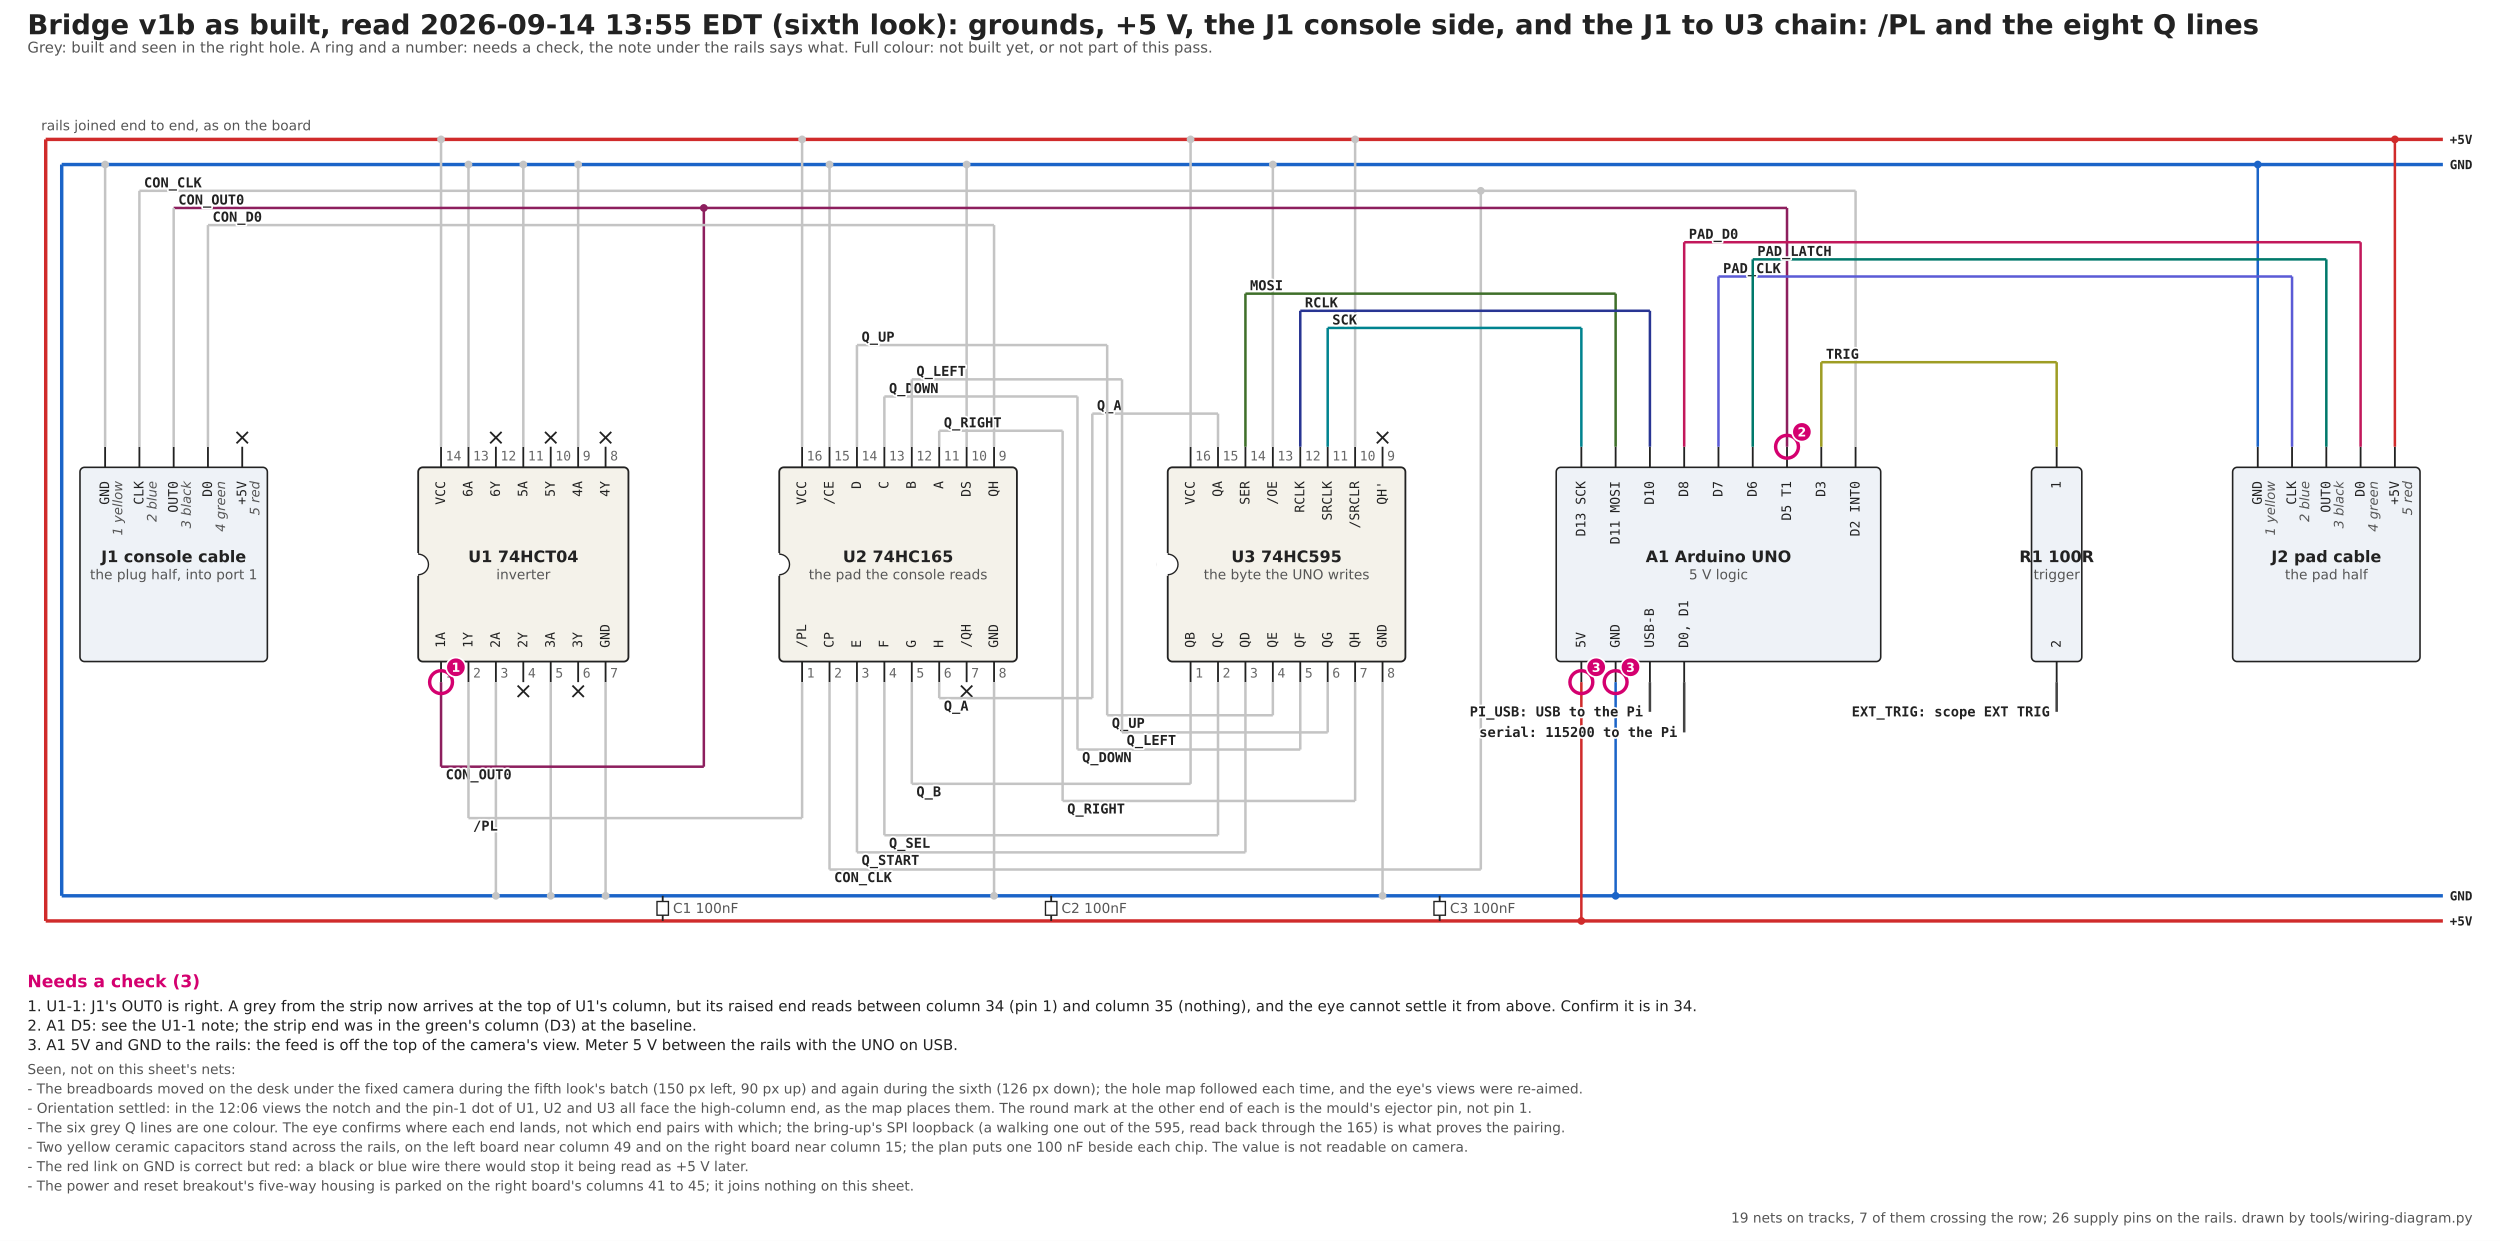
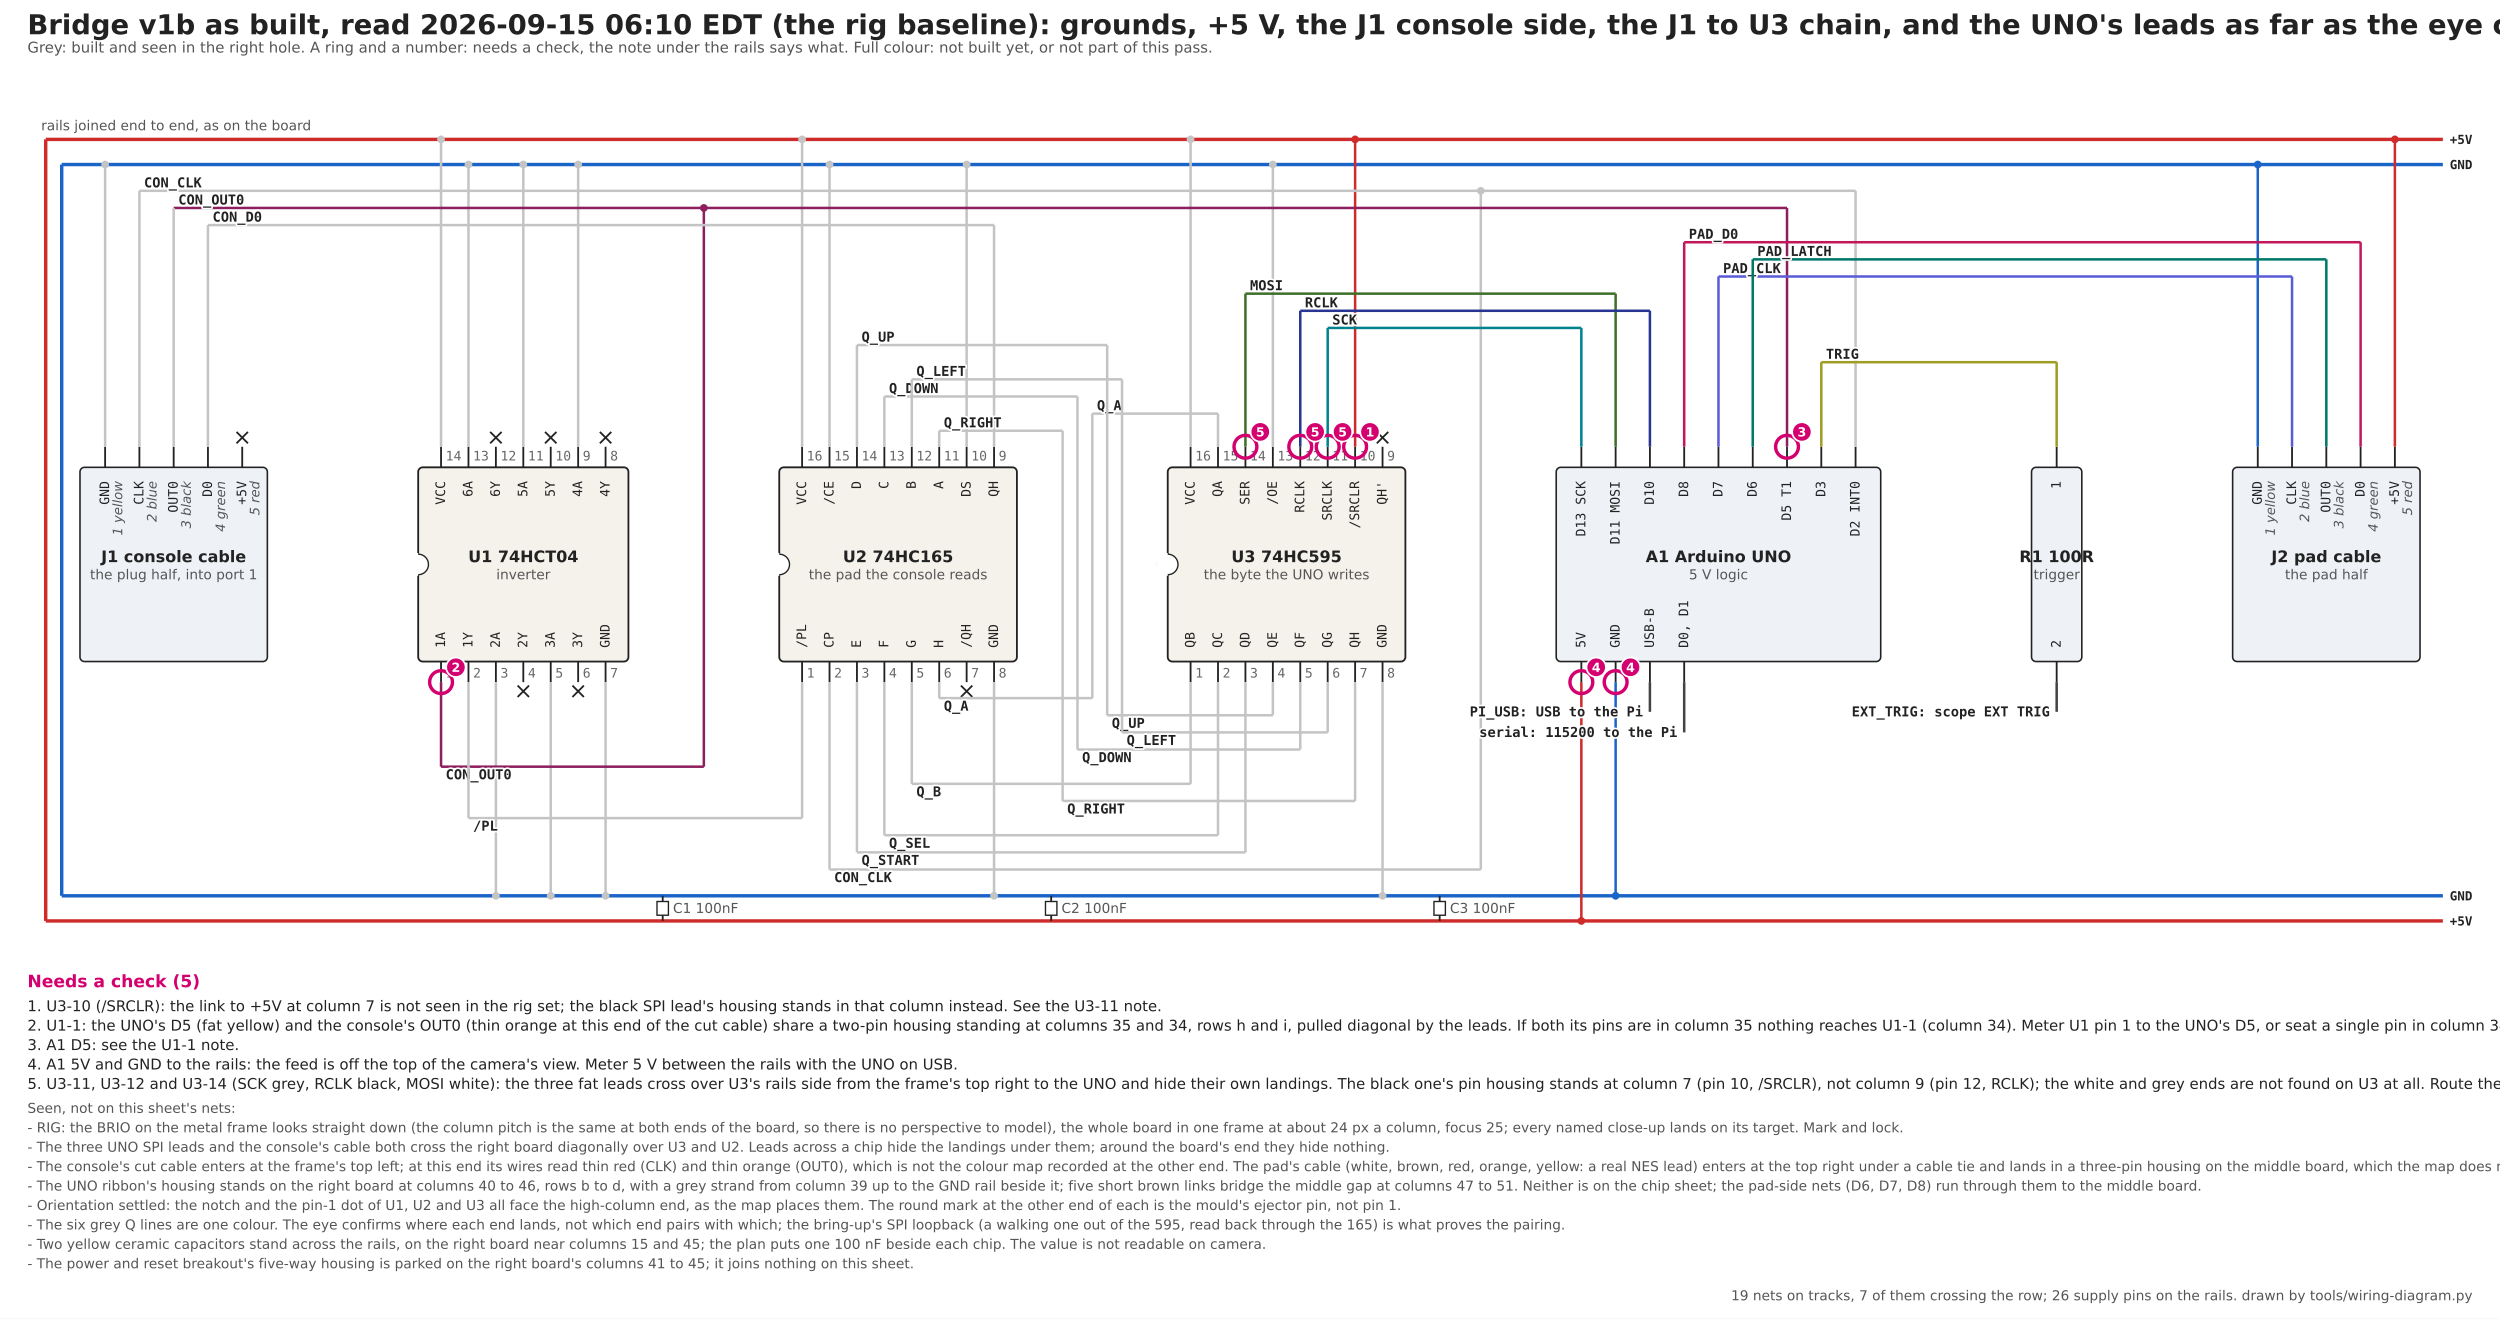
- <svg xmlns="http://www.w3.org/2000/svg" viewBox="0 0 2188 1086" width="2188" height="1086" role="img" aria-label="Bridge v1b wiring diagram">
+ <svg xmlns="http://www.w3.org/2000/svg" viewBox="0 0 2188 1154" width="2188" height="1154" role="img" aria-label="Bridge v1b wiring diagram">
  <style>
 text{font-family:ui-sans-serif,'DejaVu Sans',sans-serif;fill:#222}
 .title{font-size:24px;font-weight:700}
 .sub{font-size:13px;fill:#555}
 .ref{font-size:14px;font-weight:700}
 .note{font-size:12px;fill:#555}
 .pin{font-family:ui-monospace,'DejaVu Sans Mono',monospace;font-size:11.5px}
 .pinno{font-family:ui-monospace,'DejaVu Sans Mono',monospace;font-size:11.5px;fill:#666}
 .net{font-family:ui-monospace,'DejaVu Sans Mono',monospace;font-size:12px;font-weight:700;paint-order:stroke;stroke:#fff;stroke-width:3px;stroke-linejoin:round}
 .rail{font-family:ui-monospace,'DejaVu Sans Mono',monospace;font-size:11px;font-weight:700}
 .lead{font-size:11.5px;font-style:italic;fill:#555}
 .body{fill:#f4f2ea;stroke:#222;stroke-width:1.6}
 .hdr{fill:#eef2f7;stroke:#222;stroke-width:1.4}
 .cap{fill:#fff;stroke:#222;stroke-width:1.2}
 .stub{stroke:#222;stroke-width:1.6}
 .wire{fill:none;stroke-width:2.2;stroke-linejoin:miter}
 .railline{fill:none;stroke-width:3}
 .notch{fill:#fff;stroke:#222;stroke-width:1.2}
</style>
  <style>
 .ring{fill:none;stroke:#d4006f;stroke-width:3}
 .tag{font-family:ui-sans-serif,'DejaVu Sans',sans-serif;font-size:11px;font-weight:700;fill:#fff}
 .checknote{font-size:13px;fill:#222}
 .checkhead{font-size:15px;font-weight:700;fill:#d4006f}
</style>
-   <rect x="0" y="0" width="2188" height="1086" fill="#ffffff" />
+   <rect x="0" y="0" width="2188" height="1154" fill="#ffffff" />
  <g class="sheet-heading" data-height="60">
-     <text class="title" x="24.0" y="30.0" text-anchor="start">Bridge v1b as built, read 2026-09-14 13:55 EDT (sixth look): grounds, +5 V, the J1 console side, and the J1 to U3 chain: /PL and the eight Q lines</text>
+     <text class="title" x="24.0" y="30.0" text-anchor="start">Bridge v1b as built, read 2026-09-15 06:10 EDT (the rig baseline): grounds, +5 V, the J1 console side, the J1 to U3 chain, and the UNO's leads as far as the eye can follow them</text>
    <text class="sub" x="24.0" y="46.0" text-anchor="start">Grey: built and seen in the right hole. A ring and a number: needs a check, the note under the rails says what. Full colour: not built yet, or not part of this pass.</text>
  </g>
  <line class="railline" x1="40.0" y1="122.0" x2="2138.0" y2="122.0" stroke="#d02b2b" />
  <text class="rail" x="2144.0" y="126.0" text-anchor="start">+5V</text>
  <line class="railline" x1="40.0" y1="806.0" x2="2138.0" y2="806.0" stroke="#d02b2b" />
  <text class="rail" x="2144.0" y="810.0" text-anchor="start">+5V</text>
  <line class="railline" x1="40.0" y1="122.0" x2="40.0" y2="806.0" stroke="#d02b2b" />
  <line class="railline" x1="54.0" y1="144.0" x2="2138.0" y2="144.0" stroke="#1b64c8" />
  <text class="rail" x="2144.0" y="148.0" text-anchor="start">GND</text>
  <line class="railline" x1="54.0" y1="784.0" x2="2138.0" y2="784.0" stroke="#1b64c8" />
  <text class="rail" x="2144.0" y="788.0" text-anchor="start">GND</text>
  <line class="railline" x1="54.0" y1="144.0" x2="54.0" y2="784.0" stroke="#1b64c8" />
  <text class="note" x="36.0" y="114.0" text-anchor="start">rails joined end to end, as on the board</text>
  <rect class="hdr" x="70" y="409" width="164" height="170" rx="4" />
  <text class="ref" x="152.0" y="492.0" text-anchor="middle">J1 console cable</text>
  <text class="note" x="152.0" y="507.0" text-anchor="middle">the plug half, into port 1</text>
  <line class="stub" x1="92.0" y1="409.0" x2="92.0" y2="391.0" />
  <text class="pin" x="95.5" y="421.0" text-anchor="end" transform="rotate(-90 95.5 421.0)">GND</text>
  <text class="lead" x="107.0" y="421.0" text-anchor="end" transform="rotate(-90 107.0 421.0)">1 yellow</text>
  <line class="stub" x1="122.0" y1="409.0" x2="122.0" y2="391.0" />
  <text class="pin" x="125.5" y="421.0" text-anchor="end" transform="rotate(-90 125.5 421.0)">CLK</text>
  <text class="lead" x="137.0" y="421.0" text-anchor="end" transform="rotate(-90 137.0 421.0)">2 blue</text>
  <line class="stub" x1="152.0" y1="409.0" x2="152.0" y2="391.0" />
  <text class="pin" x="155.5" y="421.0" text-anchor="end" transform="rotate(-90 155.5 421.0)">OUT0</text>
  <text class="lead" x="167.0" y="421.0" text-anchor="end" transform="rotate(-90 167.0 421.0)">3 black</text>
  <line class="stub" x1="182.0" y1="409.0" x2="182.0" y2="391.0" />
  <text class="pin" x="185.5" y="421.0" text-anchor="end" transform="rotate(-90 185.5 421.0)">D0</text>
  <text class="lead" x="197.0" y="421.0" text-anchor="end" transform="rotate(-90 197.0 421.0)">4 green</text>
  <line class="stub" x1="212.0" y1="409.0" x2="212.0" y2="391.0" />
  <text class="pin" x="215.5" y="421.0" text-anchor="end" transform="rotate(-90 215.5 421.0)">+5V</text>
  <text class="lead" x="227.0" y="421.0" text-anchor="end" transform="rotate(-90 227.0 421.0)">5 red</text>
  <line class="stub" x1="207.0" y1="378.0" x2="217.0" y2="388.0" />
  <line class="stub" x1="207.0" y1="388.0" x2="217.0" y2="378.0" />
  <rect class="body" x="366" y="409" width="184" height="170" rx="4" />
  <circle class="notch" cx="366" cy="494.0" r="9" />
  <rect x="356" y="484.0" width="10" height="20" fill="#fff" />
  <text class="ref" x="458.0" y="492.0" text-anchor="middle">U1 74HCT04</text>
  <text class="note" x="458.0" y="507.0" text-anchor="middle">inverter</text>
  <line class="stub" x1="386.0" y1="579.0" x2="386.0" y2="597.0" />
  <text class="pinno" x="390.0" y="593.0" text-anchor="start">1</text>
  <text class="pin" x="389.5" y="567.0" text-anchor="start" transform="rotate(-90 389.5 567.0)">1A</text>
  <line class="stub" x1="386.0" y1="409.0" x2="386.0" y2="391.0" />
  <text class="pinno" x="390.0" y="403.0" text-anchor="start">14</text>
  <text class="pin" x="389.5" y="421.0" text-anchor="end" transform="rotate(-90 389.5 421.0)">VCC</text>
  <line class="stub" x1="410.0" y1="579.0" x2="410.0" y2="597.0" />
  <text class="pinno" x="414.0" y="593.0" text-anchor="start">2</text>
  <text class="pin" x="413.5" y="567.0" text-anchor="start" transform="rotate(-90 413.5 567.0)">1Y</text>
  <line class="stub" x1="410.0" y1="409.0" x2="410.0" y2="391.0" />
  <text class="pinno" x="414.0" y="403.0" text-anchor="start">13</text>
  <text class="pin" x="413.5" y="421.0" text-anchor="end" transform="rotate(-90 413.5 421.0)">6A</text>
  <line class="stub" x1="434.0" y1="579.0" x2="434.0" y2="597.0" />
  <text class="pinno" x="438.0" y="593.0" text-anchor="start">3</text>
  <text class="pin" x="437.5" y="567.0" text-anchor="start" transform="rotate(-90 437.5 567.0)">2A</text>
  <line class="stub" x1="434.0" y1="409.0" x2="434.0" y2="391.0" />
  <text class="pinno" x="438.0" y="403.0" text-anchor="start">12</text>
  <text class="pin" x="437.5" y="421.0" text-anchor="end" transform="rotate(-90 437.5 421.0)">6Y</text>
  <line class="stub" x1="458.0" y1="579.0" x2="458.0" y2="597.0" />
  <text class="pinno" x="462.0" y="593.0" text-anchor="start">4</text>
  <text class="pin" x="461.5" y="567.0" text-anchor="start" transform="rotate(-90 461.5 567.0)">2Y</text>
  <line class="stub" x1="458.0" y1="409.0" x2="458.0" y2="391.0" />
  <text class="pinno" x="462.0" y="403.0" text-anchor="start">11</text>
  <text class="pin" x="461.5" y="421.0" text-anchor="end" transform="rotate(-90 461.5 421.0)">5A</text>
  <line class="stub" x1="482.0" y1="579.0" x2="482.0" y2="597.0" />
  <text class="pinno" x="486.0" y="593.0" text-anchor="start">5</text>
  <text class="pin" x="485.5" y="567.0" text-anchor="start" transform="rotate(-90 485.5 567.0)">3A</text>
  <line class="stub" x1="482.0" y1="409.0" x2="482.0" y2="391.0" />
  <text class="pinno" x="486.0" y="403.0" text-anchor="start">10</text>
  <text class="pin" x="485.5" y="421.0" text-anchor="end" transform="rotate(-90 485.5 421.0)">5Y</text>
  <line class="stub" x1="506.0" y1="579.0" x2="506.0" y2="597.0" />
  <text class="pinno" x="510.0" y="593.0" text-anchor="start">6</text>
  <text class="pin" x="509.5" y="567.0" text-anchor="start" transform="rotate(-90 509.5 567.0)">3Y</text>
  <line class="stub" x1="506.0" y1="409.0" x2="506.0" y2="391.0" />
  <text class="pinno" x="510.0" y="403.0" text-anchor="start">9</text>
  <text class="pin" x="509.5" y="421.0" text-anchor="end" transform="rotate(-90 509.5 421.0)">4A</text>
  <line class="stub" x1="530.0" y1="579.0" x2="530.0" y2="597.0" />
  <text class="pinno" x="534.0" y="593.0" text-anchor="start">7</text>
  <text class="pin" x="533.5" y="567.0" text-anchor="start" transform="rotate(-90 533.5 567.0)">GND</text>
  <line class="stub" x1="530.0" y1="409.0" x2="530.0" y2="391.0" />
  <text class="pinno" x="534.0" y="403.0" text-anchor="start">8</text>
  <text class="pin" x="533.5" y="421.0" text-anchor="end" transform="rotate(-90 533.5 421.0)">4Y</text>
  <line class="stub" x1="453.0" y1="600.0" x2="463.0" y2="610.0" />
  <line class="stub" x1="453.0" y1="610.0" x2="463.0" y2="600.0" />
  <line class="stub" x1="501.0" y1="600.0" x2="511.0" y2="610.0" />
  <line class="stub" x1="501.0" y1="610.0" x2="511.0" y2="600.0" />
  <line class="stub" x1="525.0" y1="378.0" x2="535.0" y2="388.0" />
  <line class="stub" x1="525.0" y1="388.0" x2="535.0" y2="378.0" />
  <line class="stub" x1="477.0" y1="378.0" x2="487.0" y2="388.0" />
  <line class="stub" x1="477.0" y1="388.0" x2="487.0" y2="378.0" />
  <line class="stub" x1="429.0" y1="378.0" x2="439.0" y2="388.0" />
  <line class="stub" x1="429.0" y1="388.0" x2="439.0" y2="378.0" />
  <rect class="body" x="682" y="409" width="208" height="170" rx="4" />
  <circle class="notch" cx="682" cy="494.0" r="9" />
  <rect x="672" y="484.0" width="10" height="20" fill="#fff" />
  <text class="ref" x="786.0" y="492.0" text-anchor="middle">U2 74HC165</text>
  <text class="note" x="786.0" y="507.0" text-anchor="middle">the pad the console reads</text>
  <line class="stub" x1="702.0" y1="579.0" x2="702.0" y2="597.0" />
  <text class="pinno" x="706.0" y="593.0" text-anchor="start">1</text>
  <text class="pin" x="705.5" y="567.0" text-anchor="start" transform="rotate(-90 705.5 567.0)">/PL</text>
  <line class="stub" x1="702.0" y1="409.0" x2="702.0" y2="391.0" />
  <text class="pinno" x="706.0" y="403.0" text-anchor="start">16</text>
  <text class="pin" x="705.5" y="421.0" text-anchor="end" transform="rotate(-90 705.5 421.0)">VCC</text>
  <line class="stub" x1="726.0" y1="579.0" x2="726.0" y2="597.0" />
  <text class="pinno" x="730.0" y="593.0" text-anchor="start">2</text>
  <text class="pin" x="729.5" y="567.0" text-anchor="start" transform="rotate(-90 729.5 567.0)">CP</text>
  <line class="stub" x1="726.0" y1="409.0" x2="726.0" y2="391.0" />
  <text class="pinno" x="730.0" y="403.0" text-anchor="start">15</text>
  <text class="pin" x="729.5" y="421.0" text-anchor="end" transform="rotate(-90 729.5 421.0)">/CE</text>
  <line class="stub" x1="750.0" y1="579.0" x2="750.0" y2="597.0" />
  <text class="pinno" x="754.0" y="593.0" text-anchor="start">3</text>
  <text class="pin" x="753.5" y="567.0" text-anchor="start" transform="rotate(-90 753.5 567.0)">E</text>
  <line class="stub" x1="750.0" y1="409.0" x2="750.0" y2="391.0" />
  <text class="pinno" x="754.0" y="403.0" text-anchor="start">14</text>
  <text class="pin" x="753.5" y="421.0" text-anchor="end" transform="rotate(-90 753.5 421.0)">D</text>
  <line class="stub" x1="774.0" y1="579.0" x2="774.0" y2="597.0" />
  <text class="pinno" x="778.0" y="593.0" text-anchor="start">4</text>
  <text class="pin" x="777.5" y="567.0" text-anchor="start" transform="rotate(-90 777.5 567.0)">F</text>
  <line class="stub" x1="774.0" y1="409.0" x2="774.0" y2="391.0" />
  <text class="pinno" x="778.0" y="403.0" text-anchor="start">13</text>
  <text class="pin" x="777.5" y="421.0" text-anchor="end" transform="rotate(-90 777.5 421.0)">C</text>
  <line class="stub" x1="798.0" y1="579.0" x2="798.0" y2="597.0" />
  <text class="pinno" x="802.0" y="593.0" text-anchor="start">5</text>
  <text class="pin" x="801.5" y="567.0" text-anchor="start" transform="rotate(-90 801.5 567.0)">G</text>
  <line class="stub" x1="798.0" y1="409.0" x2="798.0" y2="391.0" />
  <text class="pinno" x="802.0" y="403.0" text-anchor="start">12</text>
  <text class="pin" x="801.5" y="421.0" text-anchor="end" transform="rotate(-90 801.5 421.0)">B</text>
  <line class="stub" x1="822.0" y1="579.0" x2="822.0" y2="597.0" />
  <text class="pinno" x="826.0" y="593.0" text-anchor="start">6</text>
  <text class="pin" x="825.5" y="567.0" text-anchor="start" transform="rotate(-90 825.5 567.0)">H</text>
  <line class="stub" x1="822.0" y1="409.0" x2="822.0" y2="391.0" />
  <text class="pinno" x="826.0" y="403.0" text-anchor="start">11</text>
  <text class="pin" x="825.5" y="421.0" text-anchor="end" transform="rotate(-90 825.5 421.0)">A</text>
  <line class="stub" x1="846.0" y1="579.0" x2="846.0" y2="597.0" />
  <text class="pinno" x="850.0" y="593.0" text-anchor="start">7</text>
  <text class="pin" x="849.5" y="567.0" text-anchor="start" transform="rotate(-90 849.5 567.0)">/QH</text>
  <line class="stub" x1="846.0" y1="409.0" x2="846.0" y2="391.0" />
  <text class="pinno" x="850.0" y="403.0" text-anchor="start">10</text>
  <text class="pin" x="849.5" y="421.0" text-anchor="end" transform="rotate(-90 849.5 421.0)">DS</text>
  <line class="stub" x1="870.0" y1="579.0" x2="870.0" y2="597.0" />
  <text class="pinno" x="874.0" y="593.0" text-anchor="start">8</text>
  <text class="pin" x="873.5" y="567.0" text-anchor="start" transform="rotate(-90 873.5 567.0)">GND</text>
  <line class="stub" x1="870.0" y1="409.0" x2="870.0" y2="391.0" />
  <text class="pinno" x="874.0" y="403.0" text-anchor="start">9</text>
  <text class="pin" x="873.5" y="421.0" text-anchor="end" transform="rotate(-90 873.5 421.0)">QH</text>
  <line class="stub" x1="841.0" y1="600.0" x2="851.0" y2="610.0" />
  <line class="stub" x1="841.0" y1="610.0" x2="851.0" y2="600.0" />
  <rect class="body" x="1022" y="409" width="208" height="170" rx="4" />
  <circle class="notch" cx="1022" cy="494.0" r="9" />
  <rect x="1012" y="484.0" width="10" height="20" fill="#fff" />
  <text class="ref" x="1126.0" y="492.0" text-anchor="middle">U3 74HC595</text>
  <text class="note" x="1126.0" y="507.0" text-anchor="middle">the byte the UNO writes</text>
  <line class="stub" x1="1042.0" y1="579.0" x2="1042.0" y2="597.0" />
  <text class="pinno" x="1046.0" y="593.0" text-anchor="start">1</text>
  <text class="pin" x="1045.5" y="567.0" text-anchor="start" transform="rotate(-90 1045.5 567.0)">QB</text>
  <line class="stub" x1="1042.0" y1="409.0" x2="1042.0" y2="391.0" />
  <text class="pinno" x="1046.0" y="403.0" text-anchor="start">16</text>
  <text class="pin" x="1045.5" y="421.0" text-anchor="end" transform="rotate(-90 1045.5 421.0)">VCC</text>
  <line class="stub" x1="1066.0" y1="579.0" x2="1066.0" y2="597.0" />
  <text class="pinno" x="1070.0" y="593.0" text-anchor="start">2</text>
  <text class="pin" x="1069.5" y="567.0" text-anchor="start" transform="rotate(-90 1069.5 567.0)">QC</text>
  <line class="stub" x1="1066.0" y1="409.0" x2="1066.0" y2="391.0" />
  <text class="pinno" x="1070.0" y="403.0" text-anchor="start">15</text>
  <text class="pin" x="1069.5" y="421.0" text-anchor="end" transform="rotate(-90 1069.5 421.0)">QA</text>
  <line class="stub" x1="1090.0" y1="579.0" x2="1090.0" y2="597.0" />
  <text class="pinno" x="1094.0" y="593.0" text-anchor="start">3</text>
  <text class="pin" x="1093.5" y="567.0" text-anchor="start" transform="rotate(-90 1093.5 567.0)">QD</text>
  <line class="stub" x1="1090.0" y1="409.0" x2="1090.0" y2="391.0" />
  <text class="pinno" x="1094.0" y="403.0" text-anchor="start">14</text>
  <text class="pin" x="1093.5" y="421.0" text-anchor="end" transform="rotate(-90 1093.5 421.0)">SER</text>
  <line class="stub" x1="1114.0" y1="579.0" x2="1114.0" y2="597.0" />
  <text class="pinno" x="1118.0" y="593.0" text-anchor="start">4</text>
  <text class="pin" x="1117.5" y="567.0" text-anchor="start" transform="rotate(-90 1117.5 567.0)">QE</text>
  <line class="stub" x1="1114.0" y1="409.0" x2="1114.0" y2="391.0" />
  <text class="pinno" x="1118.0" y="403.0" text-anchor="start">13</text>
  <text class="pin" x="1117.5" y="421.0" text-anchor="end" transform="rotate(-90 1117.5 421.0)">/OE</text>
  <line class="stub" x1="1138.0" y1="579.0" x2="1138.0" y2="597.0" />
  <text class="pinno" x="1142.0" y="593.0" text-anchor="start">5</text>
  <text class="pin" x="1141.5" y="567.0" text-anchor="start" transform="rotate(-90 1141.5 567.0)">QF</text>
  <line class="stub" x1="1138.0" y1="409.0" x2="1138.0" y2="391.0" />
  <text class="pinno" x="1142.0" y="403.0" text-anchor="start">12</text>
  <text class="pin" x="1141.5" y="421.0" text-anchor="end" transform="rotate(-90 1141.5 421.0)">RCLK</text>
  <line class="stub" x1="1162.0" y1="579.0" x2="1162.0" y2="597.0" />
  <text class="pinno" x="1166.0" y="593.0" text-anchor="start">6</text>
  <text class="pin" x="1165.5" y="567.0" text-anchor="start" transform="rotate(-90 1165.5 567.0)">QG</text>
  <line class="stub" x1="1162.0" y1="409.0" x2="1162.0" y2="391.0" />
  <text class="pinno" x="1166.0" y="403.0" text-anchor="start">11</text>
  <text class="pin" x="1165.5" y="421.0" text-anchor="end" transform="rotate(-90 1165.5 421.0)">SRCLK</text>
  <line class="stub" x1="1186.0" y1="579.0" x2="1186.0" y2="597.0" />
  <text class="pinno" x="1190.0" y="593.0" text-anchor="start">7</text>
  <text class="pin" x="1189.5" y="567.0" text-anchor="start" transform="rotate(-90 1189.5 567.0)">QH</text>
  <line class="stub" x1="1186.0" y1="409.0" x2="1186.0" y2="391.0" />
  <text class="pinno" x="1190.0" y="403.0" text-anchor="start">10</text>
  <text class="pin" x="1189.5" y="421.0" text-anchor="end" transform="rotate(-90 1189.5 421.0)">/SRCLR</text>
  <line class="stub" x1="1210.0" y1="579.0" x2="1210.0" y2="597.0" />
  <text class="pinno" x="1214.0" y="593.0" text-anchor="start">8</text>
  <text class="pin" x="1213.5" y="567.0" text-anchor="start" transform="rotate(-90 1213.5 567.0)">GND</text>
  <line class="stub" x1="1210.0" y1="409.0" x2="1210.0" y2="391.0" />
  <text class="pinno" x="1214.0" y="403.0" text-anchor="start">9</text>
  <text class="pin" x="1213.5" y="421.0" text-anchor="end" transform="rotate(-90 1213.5 421.0)">QH'</text>
  <line class="stub" x1="1205.0" y1="378.0" x2="1215.0" y2="388.0" />
  <line class="stub" x1="1205.0" y1="388.0" x2="1215.0" y2="378.0" />
  <rect class="hdr" x="1362" y="409" width="284" height="170" rx="4" />
  <text class="ref" x="1504.0" y="492.0" text-anchor="middle">A1 Arduino UNO</text>
  <text class="note" x="1504.0" y="507.0" text-anchor="middle">5 V logic</text>
  <line class="stub" x1="1384.0" y1="409.0" x2="1384.0" y2="391.0" />
  <text class="pin" x="1387.5" y="421.0" text-anchor="end" transform="rotate(-90 1387.5 421.0)">D13 SCK</text>
  <line class="stub" x1="1414.0" y1="409.0" x2="1414.0" y2="391.0" />
  <text class="pin" x="1417.5" y="421.0" text-anchor="end" transform="rotate(-90 1417.5 421.0)">D11 MOSI</text>
  <line class="stub" x1="1444.0" y1="409.0" x2="1444.0" y2="391.0" />
  <text class="pin" x="1447.5" y="421.0" text-anchor="end" transform="rotate(-90 1447.5 421.0)">D10</text>
  <line class="stub" x1="1474.0" y1="409.0" x2="1474.0" y2="391.0" />
  <text class="pin" x="1477.5" y="421.0" text-anchor="end" transform="rotate(-90 1477.5 421.0)">D8</text>
  <line class="stub" x1="1504.0" y1="409.0" x2="1504.0" y2="391.0" />
  <text class="pin" x="1507.5" y="421.0" text-anchor="end" transform="rotate(-90 1507.5 421.0)">D7</text>
  <line class="stub" x1="1534.0" y1="409.0" x2="1534.0" y2="391.0" />
  <text class="pin" x="1537.5" y="421.0" text-anchor="end" transform="rotate(-90 1537.5 421.0)">D6</text>
  <line class="stub" x1="1564.0" y1="409.0" x2="1564.0" y2="391.0" />
  <text class="pin" x="1567.5" y="421.0" text-anchor="end" transform="rotate(-90 1567.5 421.0)">D5 T1</text>
  <line class="stub" x1="1594.0" y1="409.0" x2="1594.0" y2="391.0" />
  <text class="pin" x="1597.5" y="421.0" text-anchor="end" transform="rotate(-90 1597.5 421.0)">D3</text>
  <line class="stub" x1="1624.0" y1="409.0" x2="1624.0" y2="391.0" />
  <text class="pin" x="1627.5" y="421.0" text-anchor="end" transform="rotate(-90 1627.5 421.0)">D2 INT0</text>
  <line class="stub" x1="1384.0" y1="579.0" x2="1384.0" y2="597.0" />
  <text class="pin" x="1387.5" y="567.0" text-anchor="start" transform="rotate(-90 1387.5 567.0)">5V</text>
  <line class="stub" x1="1414.0" y1="579.0" x2="1414.0" y2="597.0" />
  <text class="pin" x="1417.5" y="567.0" text-anchor="start" transform="rotate(-90 1417.5 567.0)">GND</text>
  <line class="stub" x1="1444.0" y1="579.0" x2="1444.0" y2="597.0" />
  <text class="pin" x="1447.5" y="567.0" text-anchor="start" transform="rotate(-90 1447.5 567.0)">USB-B</text>
  <line class="stub" x1="1474.0" y1="579.0" x2="1474.0" y2="597.0" />
  <text class="pin" x="1477.5" y="567.0" text-anchor="start" transform="rotate(-90 1477.5 567.0)">D0, D1</text>
  <rect class="hdr" x="1778" y="409" width="44" height="170" rx="4" />
  <text class="ref" x="1800.0" y="492.0" text-anchor="middle">R1 100R</text>
  <text class="note" x="1800.0" y="507.0" text-anchor="middle">trigger</text>
  <line class="stub" x1="1800.0" y1="409.0" x2="1800.0" y2="391.0" />
  <text class="pin" x="1803.5" y="421.0" text-anchor="end" transform="rotate(-90 1803.5 421.0)">1</text>
  <line class="stub" x1="1800.0" y1="579.0" x2="1800.0" y2="597.0" />
  <text class="pin" x="1803.5" y="567.0" text-anchor="start" transform="rotate(-90 1803.5 567.0)">2</text>
  <rect class="hdr" x="1954" y="409" width="164" height="170" rx="4" />
  <text class="ref" x="2036.0" y="492.0" text-anchor="middle">J2 pad cable</text>
  <text class="note" x="2036.0" y="507.0" text-anchor="middle">the pad half</text>
  <line class="stub" x1="1976.0" y1="409.0" x2="1976.0" y2="391.0" />
  <text class="pin" x="1979.5" y="421.0" text-anchor="end" transform="rotate(-90 1979.5 421.0)">GND</text>
  <text class="lead" x="1991.0" y="421.0" text-anchor="end" transform="rotate(-90 1991.0 421.0)">1 yellow</text>
  <line class="stub" x1="2006.0" y1="409.0" x2="2006.0" y2="391.0" />
  <text class="pin" x="2009.5" y="421.0" text-anchor="end" transform="rotate(-90 2009.5 421.0)">CLK</text>
  <text class="lead" x="2021.0" y="421.0" text-anchor="end" transform="rotate(-90 2021.0 421.0)">2 blue</text>
  <line class="stub" x1="2036.0" y1="409.0" x2="2036.0" y2="391.0" />
  <text class="pin" x="2039.5" y="421.0" text-anchor="end" transform="rotate(-90 2039.5 421.0)">OUT0</text>
  <text class="lead" x="2051.0" y="421.0" text-anchor="end" transform="rotate(-90 2051.0 421.0)">3 black</text>
  <line class="stub" x1="2066.0" y1="409.0" x2="2066.0" y2="391.0" />
  <text class="pin" x="2069.5" y="421.0" text-anchor="end" transform="rotate(-90 2069.5 421.0)">D0</text>
  <text class="lead" x="2081.0" y="421.0" text-anchor="end" transform="rotate(-90 2081.0 421.0)">4 green</text>
  <line class="stub" x1="2096.0" y1="409.0" x2="2096.0" y2="391.0" />
  <text class="pin" x="2099.5" y="421.0" text-anchor="end" transform="rotate(-90 2099.5 421.0)">+5V</text>
  <text class="lead" x="2111.0" y="421.0" text-anchor="end" transform="rotate(-90 2111.0 421.0)">5 red</text>
  <line class="stub" x1="580.0" y1="784.0" x2="580.0" y2="806.0" />
  <rect class="cap" x="575" y="789.0" width="10" height="12" />
  <text class="note" x="589.0" y="799.0" text-anchor="start">C1 100nF</text>
  <line class="stub" x1="920.0" y1="784.0" x2="920.0" y2="806.0" />
  <rect class="cap" x="915" y="789.0" width="10" height="12" />
  <text class="note" x="929.0" y="799.0" text-anchor="start">C2 100nF</text>
  <line class="stub" x1="1260.0" y1="784.0" x2="1260.0" y2="806.0" />
  <rect class="cap" x="1255" y="789.0" width="10" height="12" />
  <text class="note" x="1269.0" y="799.0" text-anchor="start">C3 100nF</text>
  <line class="wire" x1="386.0" y1="391.0" x2="386.0" y2="122.0" stroke="#c4c4c4" />
  <circle cx="386.0" cy="122.0" r="3.4" fill="#c4c4c4" />
  <line class="wire" x1="702.0" y1="391.0" x2="702.0" y2="122.0" stroke="#c4c4c4" />
  <circle cx="702.0" cy="122.0" r="3.4" fill="#c4c4c4" />
  <line class="wire" x1="2096.0" y1="391.0" x2="2096.0" y2="122.0" stroke="#d02b2b" />
  <circle cx="2096.0" cy="122.0" r="3.4" fill="#d02b2b" />
  <line class="wire" x1="1384.0" y1="597.0" x2="1384.0" y2="806.0" stroke="#d02b2b" />
  <circle cx="1384.0" cy="806.0" r="3.4" fill="#d02b2b" />
-   <line class="wire" x1="1186.0" y1="391.0" x2="1186.0" y2="122.0" stroke="#c4c4c4" />
-   <circle cx="1186.0" cy="122.0" r="3.4" fill="#c4c4c4" />
+   <line class="wire" x1="1186.0" y1="391.0" x2="1186.0" y2="122.0" stroke="#d02b2b" />
+   <circle cx="1186.0" cy="122.0" r="3.4" fill="#d02b2b" />
  <line class="wire" x1="1042.0" y1="391.0" x2="1042.0" y2="122.0" stroke="#c4c4c4" />
  <circle cx="1042.0" cy="122.0" r="3.4" fill="#c4c4c4" />
  <line class="wire" x1="92.0" y1="391.0" x2="92.0" y2="144.0" stroke="#c4c4c4" />
  <circle cx="92.0" cy="144.0" r="3.4" fill="#c4c4c4" />
  <line class="wire" x1="434.0" y1="597.0" x2="434.0" y2="784.0" stroke="#c4c4c4" />
  <circle cx="434.0" cy="784.0" r="3.4" fill="#c4c4c4" />
  <line class="wire" x1="482.0" y1="597.0" x2="482.0" y2="784.0" stroke="#c4c4c4" />
  <circle cx="482.0" cy="784.0" r="3.4" fill="#c4c4c4" />
  <line class="wire" x1="506.0" y1="391.0" x2="506.0" y2="144.0" stroke="#c4c4c4" />
  <circle cx="506.0" cy="144.0" r="3.4" fill="#c4c4c4" />
  <line class="wire" x1="458.0" y1="391.0" x2="458.0" y2="144.0" stroke="#c4c4c4" />
  <circle cx="458.0" cy="144.0" r="3.4" fill="#c4c4c4" />
  <line class="wire" x1="410.0" y1="391.0" x2="410.0" y2="144.0" stroke="#c4c4c4" />
  <circle cx="410.0" cy="144.0" r="3.4" fill="#c4c4c4" />
  <line class="wire" x1="530.0" y1="597.0" x2="530.0" y2="784.0" stroke="#c4c4c4" />
  <circle cx="530.0" cy="784.0" r="3.4" fill="#c4c4c4" />
  <line class="wire" x1="726.0" y1="391.0" x2="726.0" y2="144.0" stroke="#c4c4c4" />
  <circle cx="726.0" cy="144.0" r="3.4" fill="#c4c4c4" />
  <line class="wire" x1="846.0" y1="391.0" x2="846.0" y2="144.0" stroke="#c4c4c4" />
  <circle cx="846.0" cy="144.0" r="3.4" fill="#c4c4c4" />
  <line class="wire" x1="870.0" y1="597.0" x2="870.0" y2="784.0" stroke="#c4c4c4" />
  <circle cx="870.0" cy="784.0" r="3.4" fill="#c4c4c4" />
  <line class="wire" x1="1976.0" y1="391.0" x2="1976.0" y2="144.0" stroke="#1b64c8" />
  <circle cx="1976.0" cy="144.0" r="3.4" fill="#1b64c8" />
  <line class="wire" x1="1414.0" y1="597.0" x2="1414.0" y2="784.0" stroke="#1b64c8" />
  <circle cx="1414.0" cy="784.0" r="3.4" fill="#1b64c8" />
  <line class="wire" x1="1114.0" y1="391.0" x2="1114.0" y2="144.0" stroke="#c4c4c4" />
  <circle cx="1114.0" cy="144.0" r="3.4" fill="#c4c4c4" />
  <line class="wire" x1="1210.0" y1="597.0" x2="1210.0" y2="784.0" stroke="#c4c4c4" />
  <circle cx="1210.0" cy="784.0" r="3.4" fill="#c4c4c4" />
  <line class="wire" x1="122.0" y1="167.0" x2="1624.0" y2="167.0" stroke="#c4c4c4" />
  <line class="wire" x1="122.0" y1="391.0" x2="122.0" y2="167.0" stroke="#c4c4c4" />
  <line class="wire" x1="1624.0" y1="391.0" x2="1624.0" y2="167.0" stroke="#c4c4c4" />
  <circle cx="1296.0" cy="167.0" r="3.4" fill="#c4c4c4" />
  <text class="net" x="126.0" y="164.0" text-anchor="start">CON_CLK</text>
  <line class="wire" x1="726.0" y1="761.0" x2="1296.0" y2="761.0" stroke="#c4c4c4" />
  <line class="wire" x1="726.0" y1="597.0" x2="726.0" y2="761.0" stroke="#c4c4c4" />
  <text class="net" x="730.0" y="772.0" text-anchor="start">CON_CLK</text>
  <line class="wire" x1="1296.0" y1="167.0" x2="1296.0" y2="761.0" stroke="#c4c4c4" />
  <line class="wire" x1="152.0" y1="182.0" x2="1564.0" y2="182.0" stroke="#8d1f5e" />
  <line class="wire" x1="152.0" y1="391.0" x2="152.0" y2="182.0" stroke="#c4c4c4" />
  <line class="wire" x1="1564.0" y1="391.0" x2="1564.0" y2="182.0" stroke="#8d1f5e" />
  <circle cx="616.0" cy="182.0" r="3.4" fill="#8d1f5e" />
  <text class="net" x="156.0" y="179.0" text-anchor="start">CON_OUT0</text>
  <line class="wire" x1="386.0" y1="671.0" x2="616.0" y2="671.0" stroke="#8d1f5e" />
  <line class="wire" x1="386.0" y1="597.0" x2="386.0" y2="671.0" stroke="#8d1f5e" />
  <text class="net" x="390.0" y="682.0" text-anchor="start">CON_OUT0</text>
  <line class="wire" x1="616.0" y1="182.0" x2="616.0" y2="671.0" stroke="#8d1f5e" />
  <line class="wire" x1="182.0" y1="197.0" x2="870.0" y2="197.0" stroke="#c4c4c4" />
  <line class="wire" x1="182.0" y1="391.0" x2="182.0" y2="197.0" stroke="#c4c4c4" />
  <line class="wire" x1="870.0" y1="391.0" x2="870.0" y2="197.0" stroke="#c4c4c4" />
  <text class="net" x="186.0" y="194.0" text-anchor="start">CON_D0</text>
  <line class="wire" x1="410.0" y1="716.0" x2="702.0" y2="716.0" stroke="#c4c4c4" />
  <line class="wire" x1="410.0" y1="597.0" x2="410.0" y2="716.0" stroke="#c4c4c4" />
  <line class="wire" x1="702.0" y1="597.0" x2="702.0" y2="716.0" stroke="#c4c4c4" />
  <text class="net" x="414.0" y="727.0" text-anchor="start">/PL</text>
  <line class="wire" x1="956.0" y1="362.0" x2="1066.0" y2="362.0" stroke="#c4c4c4" />
  <line class="wire" x1="1066.0" y1="391.0" x2="1066.0" y2="362.0" stroke="#c4c4c4" />
  <text class="net" x="960.0" y="359.0" text-anchor="start">Q_A</text>
  <line class="wire" x1="822.0" y1="611.0" x2="956.0" y2="611.0" stroke="#c4c4c4" />
  <line class="wire" x1="822.0" y1="597.0" x2="822.0" y2="611.0" stroke="#c4c4c4" />
  <text class="net" x="826.0" y="622.0" text-anchor="start">Q_A</text>
  <line class="wire" x1="956.0" y1="362.0" x2="956.0" y2="611.0" stroke="#c4c4c4" />
  <line class="wire" x1="798.0" y1="686.0" x2="1042.0" y2="686.0" stroke="#c4c4c4" />
  <line class="wire" x1="798.0" y1="597.0" x2="798.0" y2="686.0" stroke="#c4c4c4" />
  <line class="wire" x1="1042.0" y1="597.0" x2="1042.0" y2="686.0" stroke="#c4c4c4" />
  <text class="net" x="802.0" y="697.0" text-anchor="start">Q_B</text>
  <line class="wire" x1="774.0" y1="731.0" x2="1066.0" y2="731.0" stroke="#c4c4c4" />
  <line class="wire" x1="774.0" y1="597.0" x2="774.0" y2="731.0" stroke="#c4c4c4" />
  <line class="wire" x1="1066.0" y1="597.0" x2="1066.0" y2="731.0" stroke="#c4c4c4" />
  <text class="net" x="778.0" y="742.0" text-anchor="start">Q_SEL</text>
  <line class="wire" x1="750.0" y1="746.0" x2="1090.0" y2="746.0" stroke="#c4c4c4" />
  <line class="wire" x1="750.0" y1="597.0" x2="750.0" y2="746.0" stroke="#c4c4c4" />
  <line class="wire" x1="1090.0" y1="597.0" x2="1090.0" y2="746.0" stroke="#c4c4c4" />
  <text class="net" x="754.0" y="757.0" text-anchor="start">Q_START</text>
  <line class="wire" x1="750.0" y1="302.0" x2="969.0" y2="302.0" stroke="#c4c4c4" />
  <line class="wire" x1="750.0" y1="391.0" x2="750.0" y2="302.0" stroke="#c4c4c4" />
  <text class="net" x="754.0" y="299.0" text-anchor="start">Q_UP</text>
  <line class="wire" x1="969.0" y1="626.0" x2="1114.0" y2="626.0" stroke="#c4c4c4" />
  <line class="wire" x1="1114.0" y1="597.0" x2="1114.0" y2="626.0" stroke="#c4c4c4" />
  <text class="net" x="973.0" y="637.0" text-anchor="start">Q_UP</text>
  <line class="wire" x1="969.0" y1="302.0" x2="969.0" y2="626.0" stroke="#c4c4c4" />
  <line class="wire" x1="774.0" y1="347.0" x2="943.0" y2="347.0" stroke="#c4c4c4" />
  <line class="wire" x1="774.0" y1="391.0" x2="774.0" y2="347.0" stroke="#c4c4c4" />
  <text class="net" x="778.0" y="344.0" text-anchor="start">Q_DOWN</text>
  <line class="wire" x1="943.0" y1="656.0" x2="1138.0" y2="656.0" stroke="#c4c4c4" />
  <line class="wire" x1="1138.0" y1="597.0" x2="1138.0" y2="656.0" stroke="#c4c4c4" />
  <text class="net" x="947.0" y="667.0" text-anchor="start">Q_DOWN</text>
  <line class="wire" x1="943.0" y1="347.0" x2="943.0" y2="656.0" stroke="#c4c4c4" />
  <line class="wire" x1="798.0" y1="332.0" x2="982.0" y2="332.0" stroke="#c4c4c4" />
  <line class="wire" x1="798.0" y1="391.0" x2="798.0" y2="332.0" stroke="#c4c4c4" />
  <text class="net" x="802.0" y="329.0" text-anchor="start">Q_LEFT</text>
  <line class="wire" x1="982.0" y1="641.0" x2="1162.0" y2="641.0" stroke="#c4c4c4" />
  <line class="wire" x1="1162.0" y1="597.0" x2="1162.0" y2="641.0" stroke="#c4c4c4" />
  <text class="net" x="986.0" y="652.0" text-anchor="start">Q_LEFT</text>
  <line class="wire" x1="982.0" y1="332.0" x2="982.0" y2="641.0" stroke="#c4c4c4" />
  <line class="wire" x1="822.0" y1="377.0" x2="930.0" y2="377.0" stroke="#c4c4c4" />
  <line class="wire" x1="822.0" y1="391.0" x2="822.0" y2="377.0" stroke="#c4c4c4" />
  <text class="net" x="826.0" y="374.0" text-anchor="start">Q_RIGHT</text>
  <line class="wire" x1="930.0" y1="701.0" x2="1186.0" y2="701.0" stroke="#c4c4c4" />
  <line class="wire" x1="1186.0" y1="597.0" x2="1186.0" y2="701.0" stroke="#c4c4c4" />
  <text class="net" x="934.0" y="712.0" text-anchor="start">Q_RIGHT</text>
  <line class="wire" x1="930.0" y1="377.0" x2="930.0" y2="701.0" stroke="#c4c4c4" />
  <line class="wire" x1="1504.0" y1="242.0" x2="2006.0" y2="242.0" stroke="#5b5bd6" />
  <line class="wire" x1="2006.0" y1="391.0" x2="2006.0" y2="242.0" stroke="#5b5bd6" />
  <line class="wire" x1="1504.0" y1="391.0" x2="1504.0" y2="242.0" stroke="#5b5bd6" />
  <text class="net" x="1508.0" y="239.0" text-anchor="start">PAD_CLK</text>
  <line class="wire" x1="1534.0" y1="227.0" x2="2036.0" y2="227.0" stroke="#00796b" />
  <line class="wire" x1="2036.0" y1="391.0" x2="2036.0" y2="227.0" stroke="#00796b" />
  <line class="wire" x1="1534.0" y1="391.0" x2="1534.0" y2="227.0" stroke="#00796b" />
  <text class="net" x="1538.0" y="224.0" text-anchor="start">PAD_LATCH</text>
  <line class="wire" x1="1474.0" y1="212.0" x2="2066.0" y2="212.0" stroke="#c2185b" />
  <line class="wire" x1="2066.0" y1="391.0" x2="2066.0" y2="212.0" stroke="#c2185b" />
  <line class="wire" x1="1474.0" y1="391.0" x2="1474.0" y2="212.0" stroke="#c2185b" />
  <text class="net" x="1478.0" y="209.0" text-anchor="start">PAD_D0</text>
  <line class="wire" x1="1162.0" y1="287.0" x2="1384.0" y2="287.0" stroke="#00838f" />
  <line class="wire" x1="1384.0" y1="391.0" x2="1384.0" y2="287.0" stroke="#00838f" />
  <line class="wire" x1="1162.0" y1="391.0" x2="1162.0" y2="287.0" stroke="#00838f" />
  <text class="net" x="1166.0" y="284.0" text-anchor="start">SCK</text>
  <line class="wire" x1="1090.0" y1="257.0" x2="1414.0" y2="257.0" stroke="#3f6f2a" />
  <line class="wire" x1="1414.0" y1="391.0" x2="1414.0" y2="257.0" stroke="#3f6f2a" />
  <line class="wire" x1="1090.0" y1="391.0" x2="1090.0" y2="257.0" stroke="#3f6f2a" />
  <text class="net" x="1094.0" y="254.0" text-anchor="start">MOSI</text>
  <line class="wire" x1="1138.0" y1="272.0" x2="1444.0" y2="272.0" stroke="#283593" />
  <line class="wire" x1="1444.0" y1="391.0" x2="1444.0" y2="272.0" stroke="#283593" />
  <line class="wire" x1="1138.0" y1="391.0" x2="1138.0" y2="272.0" stroke="#283593" />
  <text class="net" x="1142.0" y="269.0" text-anchor="start">RCLK</text>
  <line class="wire" x1="1594.0" y1="317.0" x2="1800.0" y2="317.0" stroke="#9e9d24" />
  <line class="wire" x1="1594.0" y1="391.0" x2="1594.0" y2="317.0" stroke="#9e9d24" />
  <line class="wire" x1="1800.0" y1="391.0" x2="1800.0" y2="317.0" stroke="#9e9d24" />
  <text class="net" x="1598.0" y="314.0" text-anchor="start">TRIG</text>
  <line class="wire" x1="1444.0" y1="597.0" x2="1444.0" y2="623.0" stroke="#444" />
  <text class="net" x="1438.0" y="627.0" text-anchor="end">PI_USB: USB to the Pi</text>
  <line class="wire" x1="1474.0" y1="597.0" x2="1474.0" y2="641.0" stroke="#444" />
  <text class="net" x="1468.0" y="645.0" text-anchor="end">serial: 115200 to the Pi</text>
  <line class="wire" x1="1800.0" y1="597.0" x2="1800.0" y2="623.0" stroke="#444" />
  <text class="net" x="1794.0" y="627.0" text-anchor="end">EXT_TRIG: scope EXT TRIG</text>
  <circle class="ring" cx="1384.0" cy="597.0" r="10" />
  <circle cx="1397.0" cy="584.0" r="8.5" fill="#d4006f" stroke="#fff" stroke-width="1.5" />
-   <text class="tag" x="1397.0" y="588.0" text-anchor="middle">3</text>
+   <text class="tag" x="1397.0" y="588.0" text-anchor="middle">4</text>
+   <circle class="ring" cx="1186.0" cy="391.0" r="10" />
+   <circle cx="1199.0" cy="378.0" r="8.5" fill="#d4006f" stroke="#fff" stroke-width="1.5" />
+   <text class="tag" x="1199.0" y="382.0" text-anchor="middle">1</text>
  <circle class="ring" cx="1414.0" cy="597.0" r="10" />
  <circle cx="1427.0" cy="584.0" r="8.5" fill="#d4006f" stroke="#fff" stroke-width="1.5" />
-   <text class="tag" x="1427.0" y="588.0" text-anchor="middle">3</text>
+   <text class="tag" x="1427.0" y="588.0" text-anchor="middle">4</text>
  <circle class="ring" cx="1564.0" cy="391.0" r="10" />
  <circle cx="1577.0" cy="378.0" r="8.5" fill="#d4006f" stroke="#fff" stroke-width="1.5" />
-   <text class="tag" x="1577.0" y="382.0" text-anchor="middle">2</text>
+   <text class="tag" x="1577.0" y="382.0" text-anchor="middle">3</text>
  <circle class="ring" cx="386.0" cy="597.0" r="10" />
  <circle cx="399.0" cy="584.0" r="8.5" fill="#d4006f" stroke="#fff" stroke-width="1.5" />
-   <text class="tag" x="399.0" y="588.0" text-anchor="middle">1</text>
-   <text class="checkhead" x="24.0" y="864.0" text-anchor="start">Needs a check (3)</text>
-   <text class="checknote" x="24.0" y="885.0" text-anchor="start">1. U1-1: J1's OUT0 is right. A grey from the strip now arrives at the top of U1's column, but its raised end reads between column 34 (pin 1) and column 35 (nothing), and the eye cannot settle it from above. Confirm it is in 34.</text>
-   <text class="checknote" x="24.0" y="902.0" text-anchor="start">2. A1 D5: see the U1-1 note; the strip end was in the green's column (D3) at the baseline.</text>
-   <text class="checknote" x="24.0" y="919.0" text-anchor="start">3. A1 5V and GND to the rails: the feed is off the top of the camera's view. Meter 5 V between the rails with the UNO on USB.</text>
-   <text class="note" x="24.0" y="940.0" text-anchor="start">Seen, not on this sheet's nets:</text>
-   <text class="note" x="24.0" y="957.0" text-anchor="start">- The breadboards moved on the desk under the fixed camera during the fifth look's batch (150 px left, 90 px up) and again during the sixth (126 px down); the hole map followed each time, and the eye's views were re-aimed.</text>
-   <text class="note" x="24.0" y="974.0" text-anchor="start">- Orientation settled: in the 12:06 views the notch and the pin-1 dot of U1, U2 and U3 all face the high-column end, as the map places them. The round mark at the other end of each is the mould's ejector pin, not pin 1.</text>
-   <text class="note" x="24.0" y="991.0" text-anchor="start">- The six grey Q lines are one colour. The eye confirms where each end lands, not which end pairs with which; the bring-up's SPI loopback (a walking one out of the 595, read back through the 165) is what proves the pairing.</text>
-   <text class="note" x="24.0" y="1008.0" text-anchor="start">- Two yellow ceramic capacitors stand across the rails, on the left board near column 49 and on the right board near column 15; the plan puts one 100 nF beside each chip. The value is not readable on camera.</text>
-   <text class="note" x="24.0" y="1025.0" text-anchor="start">- The red link on GND is correct but red: a black or blue wire there would stop it being read as +5 V later.</text>
-   <text class="note" x="24.0" y="1042.0" text-anchor="start">- The power and reset breakout's five-way housing is parked on the right board's columns 41 to 45; it joins nothing on this sheet.</text>
-   <text class="note" x="2164" y="1070" text-anchor="end">19 nets on tracks, 7 of them crossing the row; 26 supply pins on the rails. drawn by tools/wiring-diagram.py</text>
+   <text class="tag" x="399.0" y="588.0" text-anchor="middle">2</text>
+   <circle class="ring" cx="1162.0" cy="391.0" r="10" />
+   <circle cx="1175.0" cy="378.0" r="8.5" fill="#d4006f" stroke="#fff" stroke-width="1.5" />
+   <text class="tag" x="1175.0" y="382.0" text-anchor="middle">5</text>
+   <circle class="ring" cx="1090.0" cy="391.0" r="10" />
+   <circle cx="1103.0" cy="378.0" r="8.5" fill="#d4006f" stroke="#fff" stroke-width="1.5" />
+   <text class="tag" x="1103.0" y="382.0" text-anchor="middle">5</text>
+   <circle class="ring" cx="1138.0" cy="391.0" r="10" />
+   <circle cx="1151.0" cy="378.0" r="8.5" fill="#d4006f" stroke="#fff" stroke-width="1.5" />
+   <text class="tag" x="1151.0" y="382.0" text-anchor="middle">5</text>
+   <text class="checkhead" x="24.0" y="864.0" text-anchor="start">Needs a check (5)</text>
+   <text class="checknote" x="24.0" y="885.0" text-anchor="start">1. U3-10 (/SRCLR): the link to +5V at column 7 is not seen in the rig set; the black SPI lead's housing stands in that column instead. See the U3-11 note.</text>
+   <text class="checknote" x="24.0" y="902.0" text-anchor="start">2. U1-1: the UNO's D5 (fat yellow) and the console's OUT0 (thin orange at this end of the cut cable) share a two-pin housing standing at columns 35 and 34, rows h and i, pulled diagonal by the leads. If both its pins are in column 35 nothing reaches U1-1 (column 34). Meter U1 pin 1 to the UNO's D5, or seat a single pin in column 34.</text>
+   <text class="checknote" x="24.0" y="919.0" text-anchor="start">3. A1 D5: see the U1-1 note.</text>
+   <text class="checknote" x="24.0" y="936.0" text-anchor="start">4. A1 5V and GND to the rails: the feed is off the top of the camera's view. Meter 5 V between the rails with the UNO on USB.</text>
+   <text class="checknote" x="24.0" y="953.0" text-anchor="start">5. U3-11, U3-12 and U3-14 (SCK grey, RCLK black, MOSI white): the three fat leads cross over U3's rails side from the frame's top right to the UNO and hide their own landings. The black one's pin housing stands at column 7 (pin 10, /SRCLR), not column 9 (pin 12, RCLK); the white and grey ends are not found on U3 at all. Route the three around the board's end, not across the chip, then the eye can read them. Column 7 also shows no link to +5V now (pin 10 must be tied high to run).</text>
+   <text class="note" x="24.0" y="974.0" text-anchor="start">Seen, not on this sheet's nets:</text>
+   <text class="note" x="24.0" y="991.0" text-anchor="start">- RIG: the BRIO on the metal frame looks straight down (the column pitch is the same at both ends of the board, so there is no perspective to model), the whole board in one frame at about 24 px a column, focus 25; every named close-up lands on its target. Mark and lock.</text>
+   <text class="note" x="24.0" y="1008.0" text-anchor="start">- The three UNO SPI leads and the console's cable both cross the right board diagonally over U3 and U2. Leads across a chip hide the landings under them; around the board's end they hide nothing.</text>
+   <text class="note" x="24.0" y="1025.0" text-anchor="start">- The console's cut cable enters at the frame's top left; at this end its wires read thin red (CLK) and thin orange (OUT0), which is not the colour map recorded at the other end. The pad's cable (white, brown, red, orange, yellow: a real NES lead) enters at the top right under a cable tie and lands in a three-pin housing on the middle board, which the map does not cover yet.</text>
+   <text class="note" x="24.0" y="1042.0" text-anchor="start">- The UNO ribbon's housing stands on the right board at columns 40 to 46, rows b to d, with a grey strand from column 39 up to the GND rail beside it; five short brown links bridge the middle gap at columns 47 to 51. Neither is on the chip sheet; the pad-side nets (D6, D7, D8) run through them to the middle board.</text>
+   <text class="note" x="24.0" y="1059.0" text-anchor="start">- Orientation settled: the notch and the pin-1 dot of U1, U2 and U3 all face the high-column end, as the map places them. The round mark at the other end of each is the mould's ejector pin, not pin 1.</text>
+   <text class="note" x="24.0" y="1076.0" text-anchor="start">- The six grey Q lines are one colour. The eye confirms where each end lands, not which end pairs with which; the bring-up's SPI loopback (a walking one out of the 595, read back through the 165) is what proves the pairing.</text>
+   <text class="note" x="24.0" y="1093.0" text-anchor="start">- Two yellow ceramic capacitors stand across the rails, on the right board near columns 15 and 45; the plan puts one 100 nF beside each chip. The value is not readable on camera.</text>
+   <text class="note" x="24.0" y="1110.0" text-anchor="start">- The power and reset breakout's five-way housing is parked on the right board's columns 41 to 45; it joins nothing on this sheet.</text>
+   <text class="note" x="2164" y="1138" text-anchor="end">19 nets on tracks, 7 of them crossing the row; 26 supply pins on the rails. drawn by tools/wiring-diagram.py</text>
</svg>
